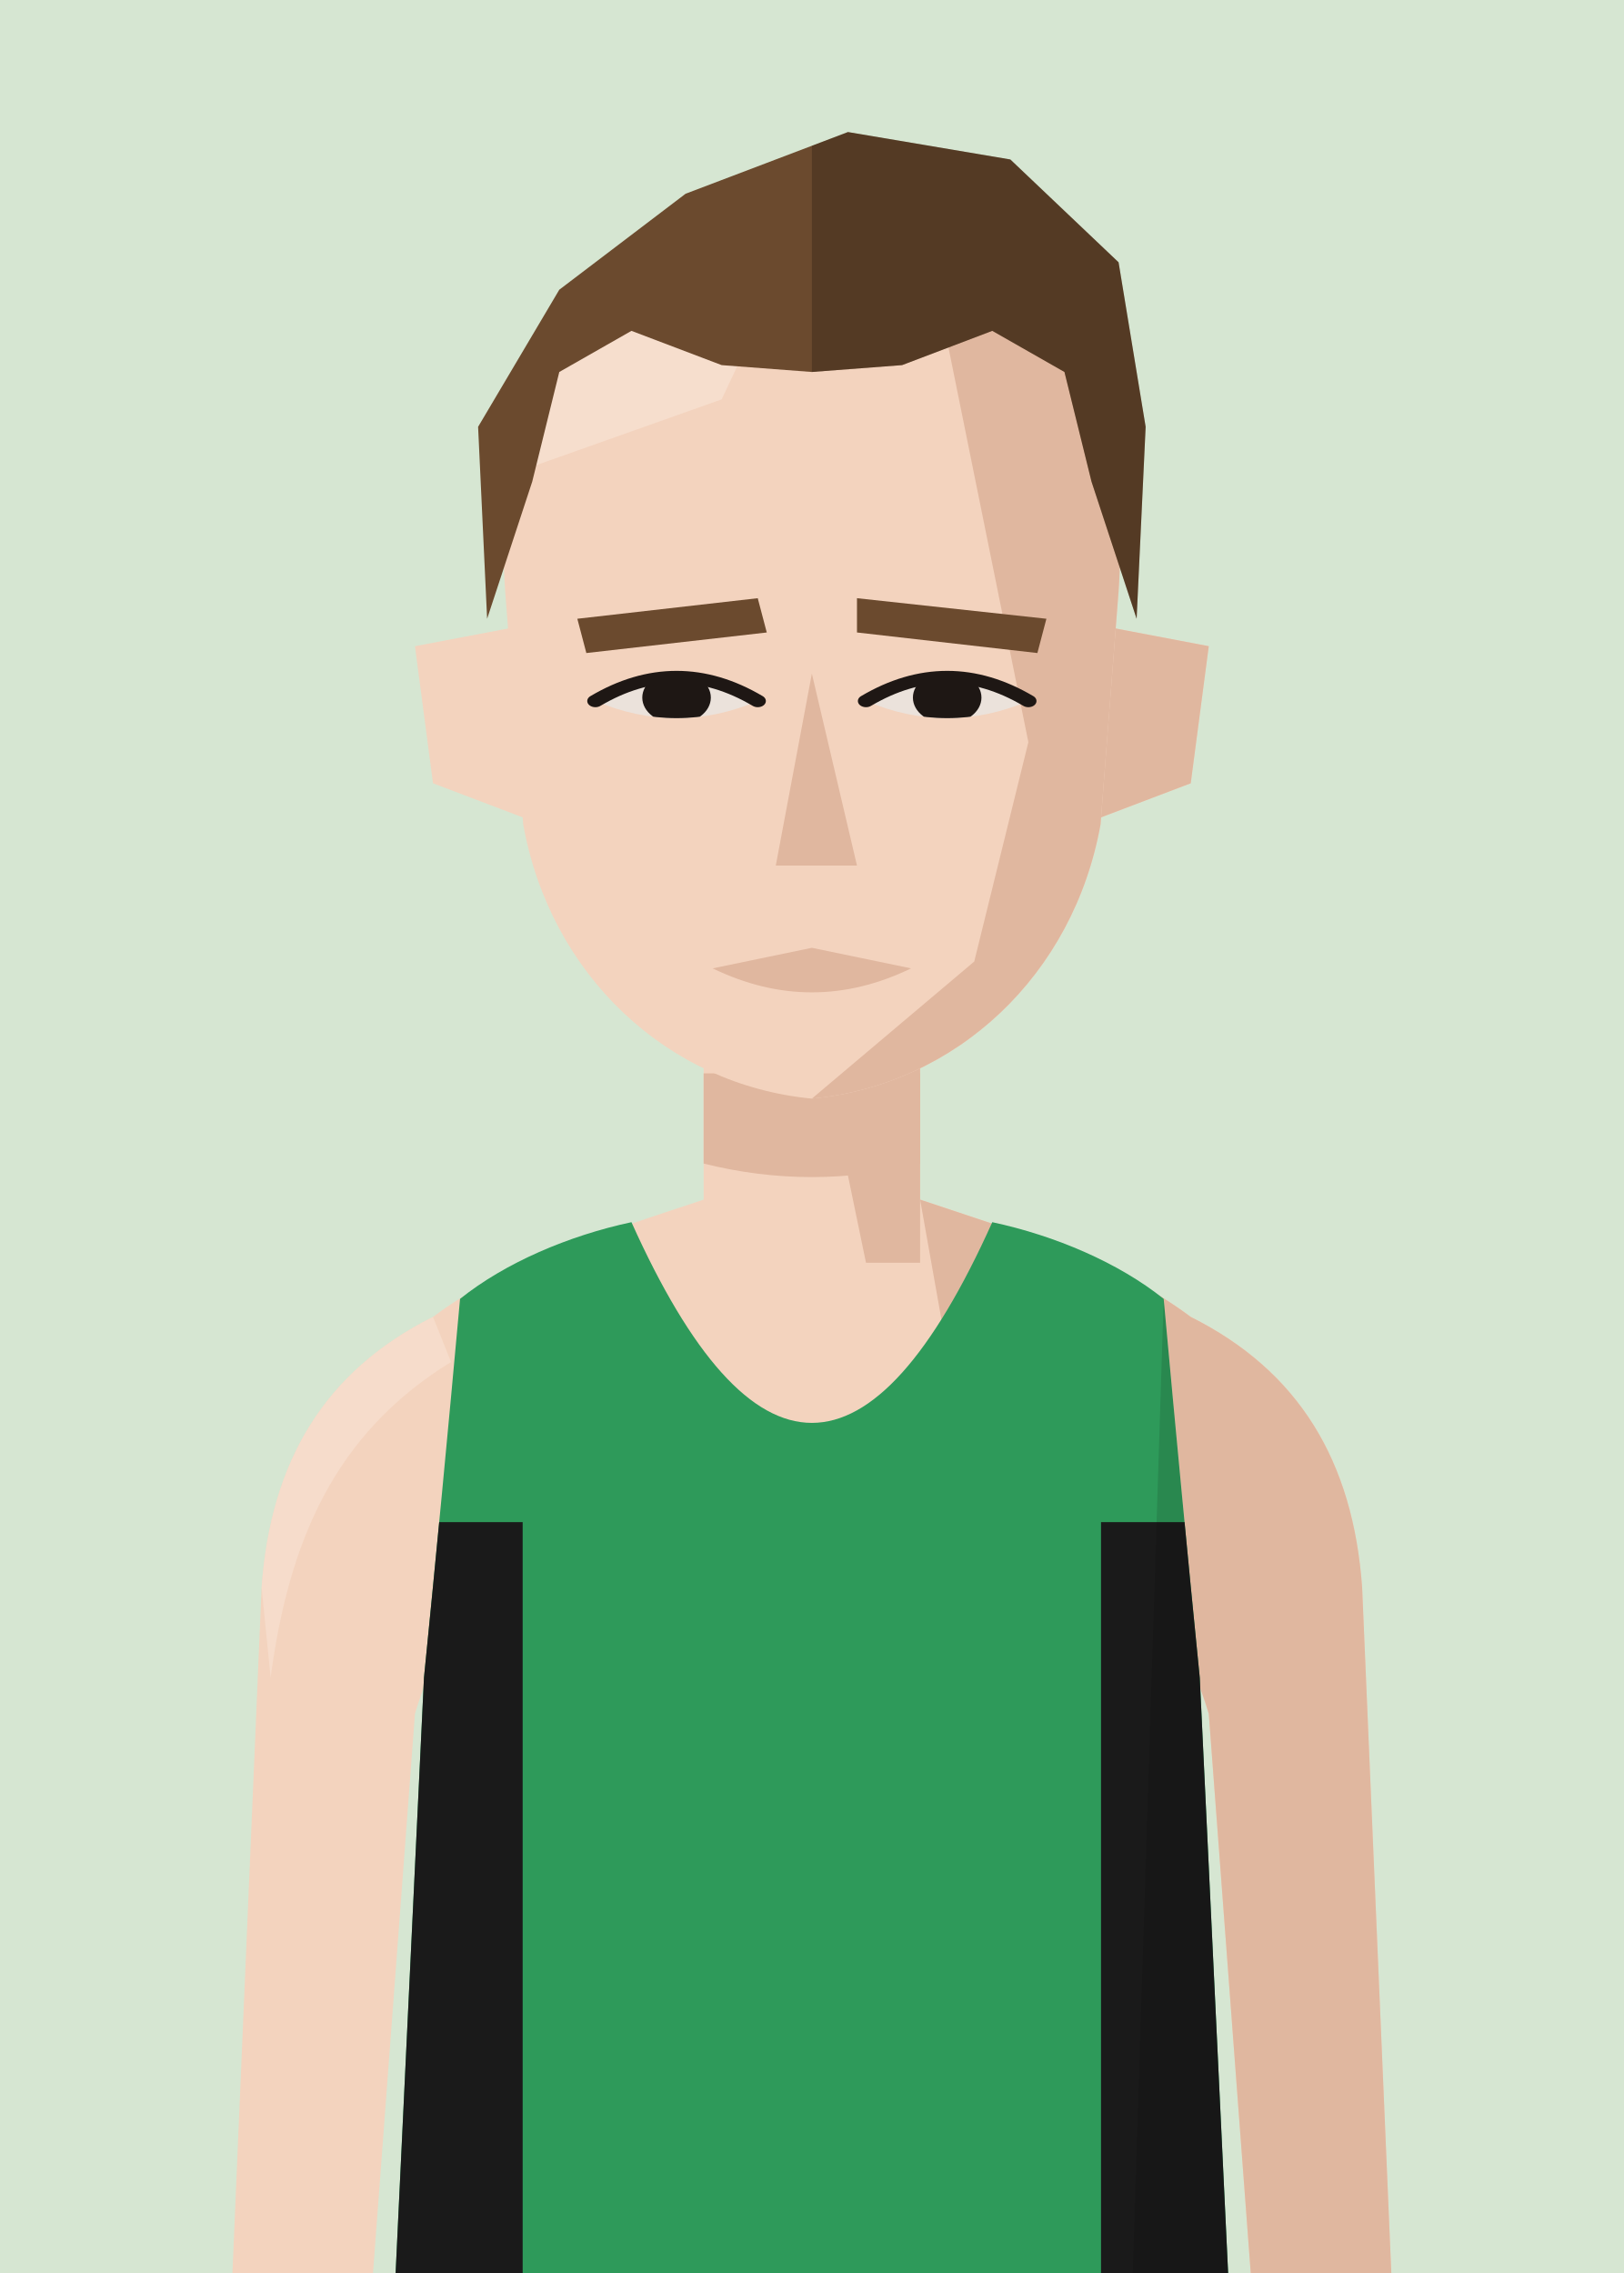
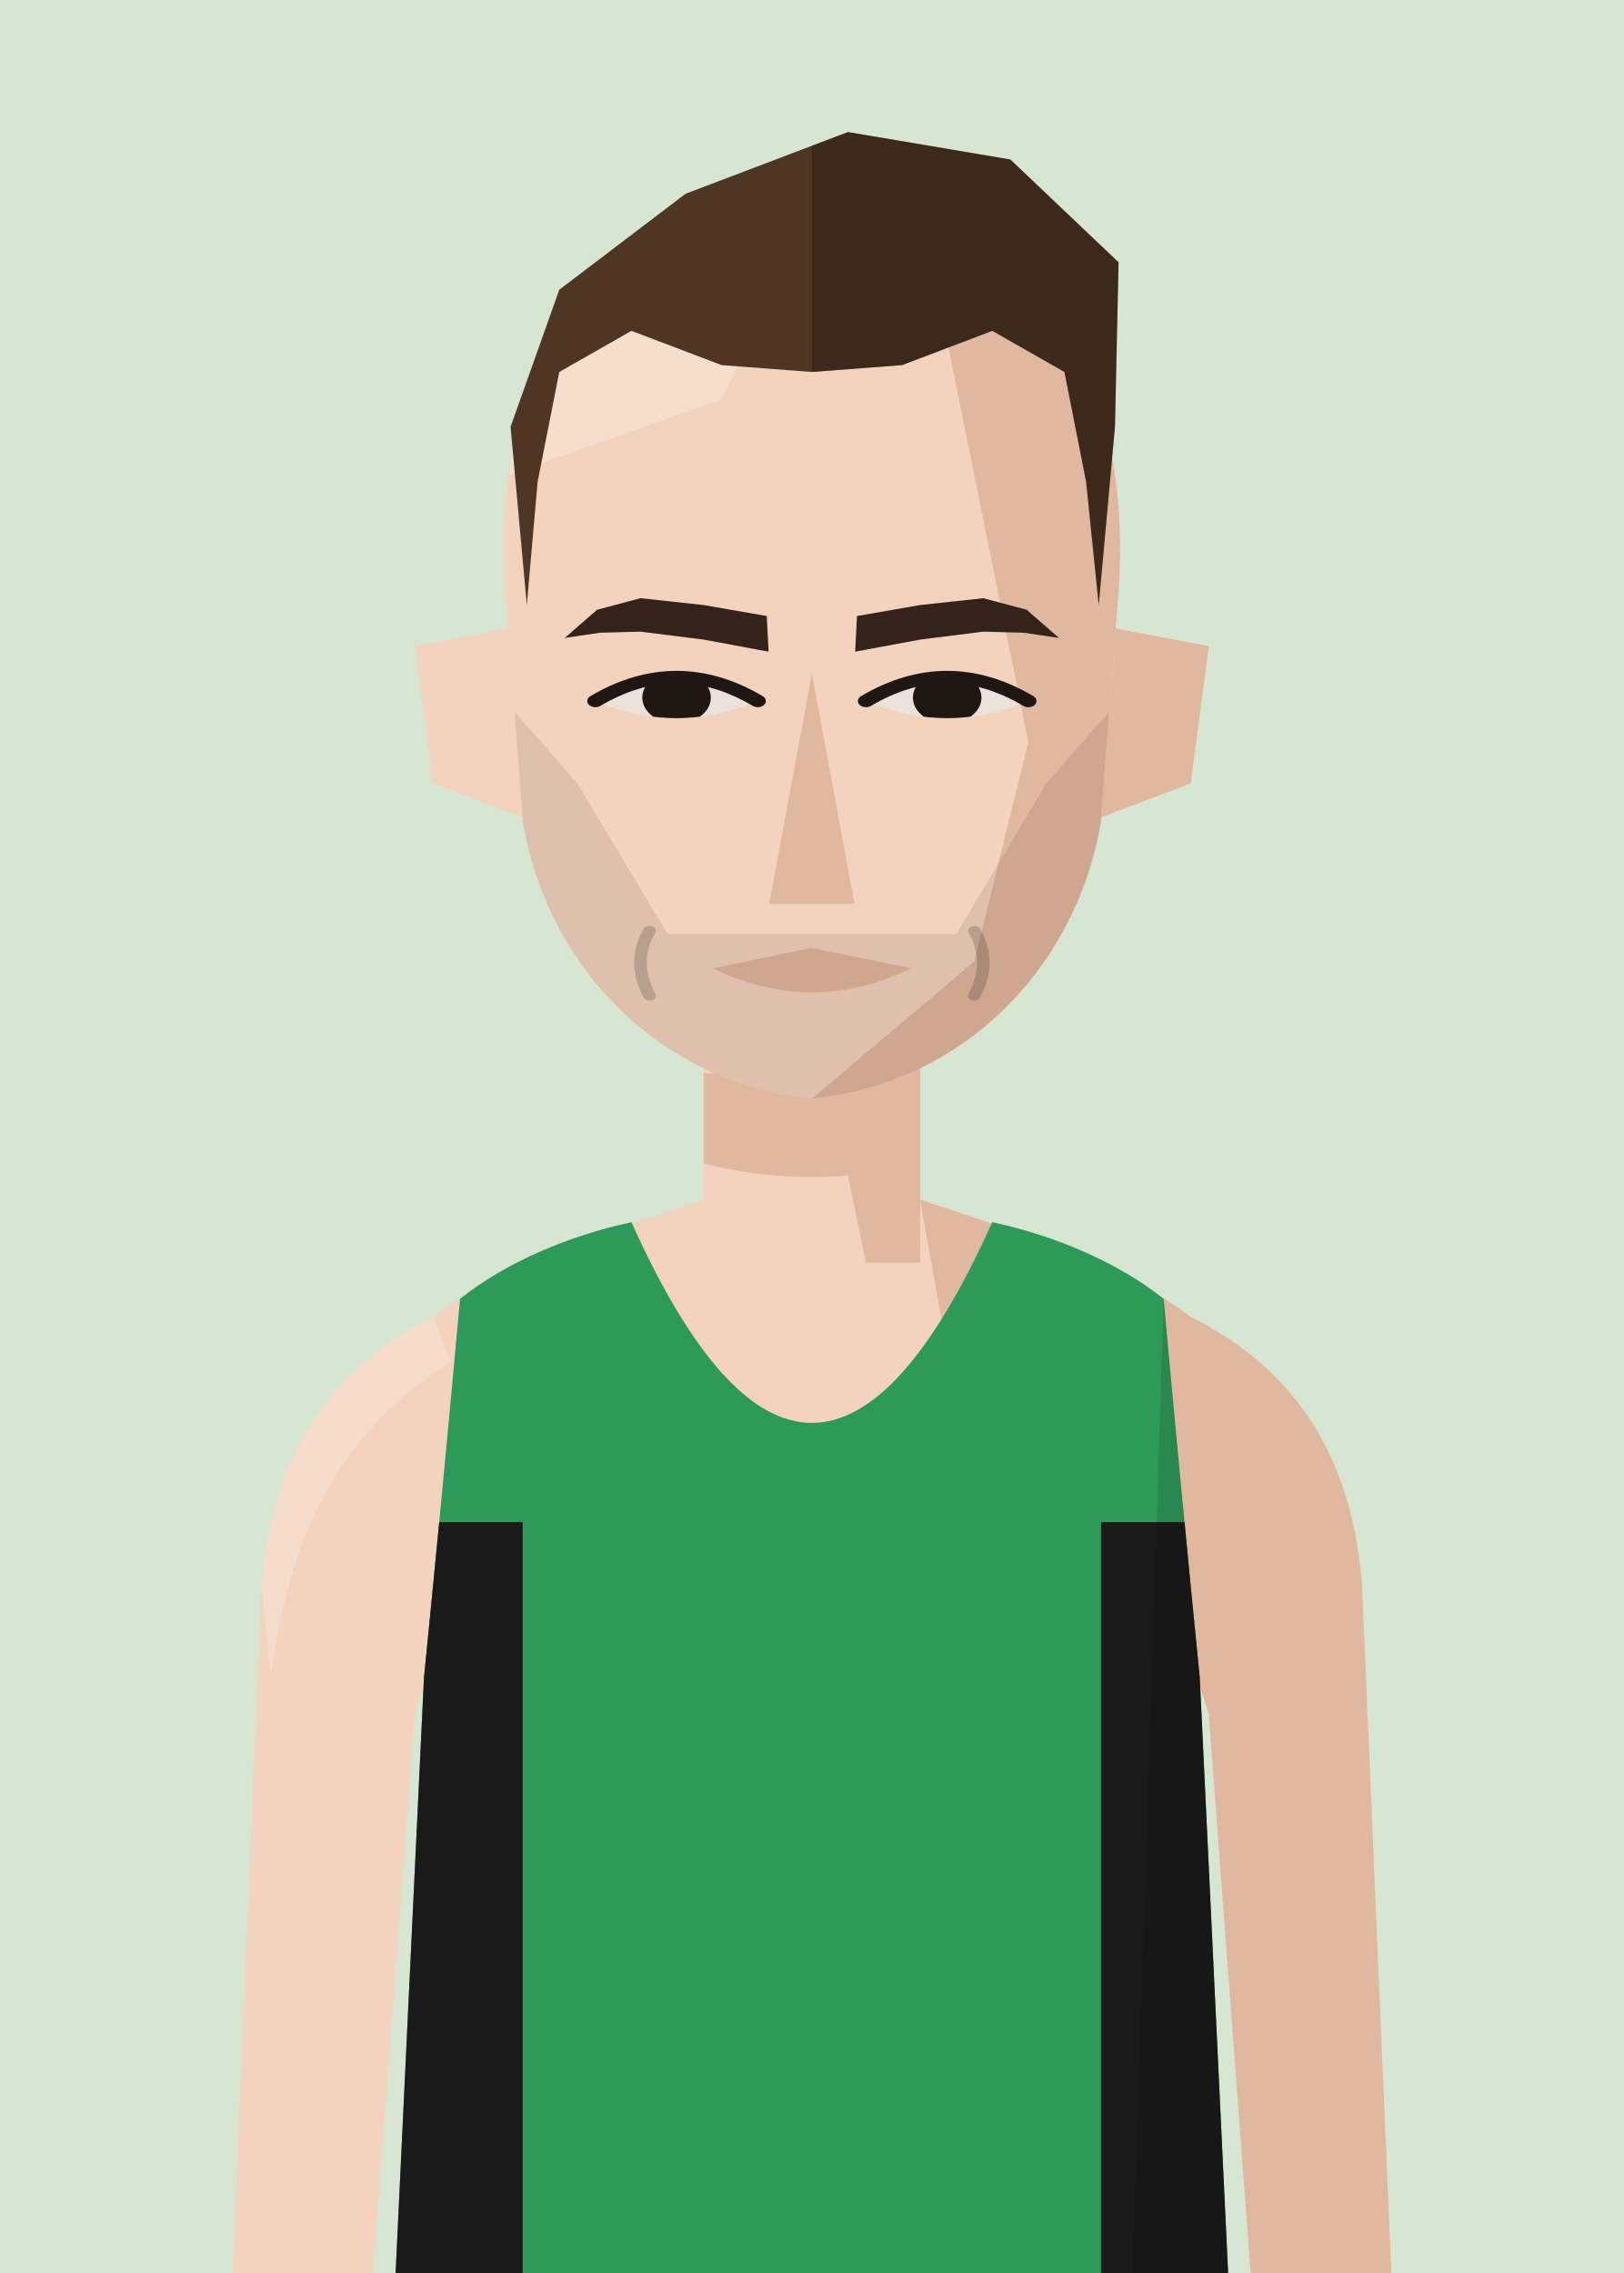
<svg xmlns="http://www.w3.org/2000/svg" viewBox="10 20 180 252">
  <defs>
    <clipPath id="vf">
      <path d="M53,330 L57,246 Q59,226 61,204 C66,200 73,197 80,195.5 Q100,240 120,195.5 C127,197 134,200 139,204 Q141,226 143,246 L147,330 Z" />
    </clipPath>
    <clipPath id="hf">
      <path d="M66,96 C64,58 80,40 100,40 C120,40 136,58 134,96 L132,130 C129,152 116,168 100,170 C84,168 71,152 68,130 Z" />
    </clipPath>
    <clipPath id="rf">
      <rect x="100" y="0" width="100" height="300" />
    </clipPath>
    <clipPath id="ef">
      <path d="M76,112 Q85,105 94,112 Q85,117 76,112 Z" />
      <path d="M106,112 Q115,105 124,112 Q115,117 106,112 Z" />
    </clipPath>
    <clipPath id="cf">
      <rect x="0" y="92" width="200" height="300" />
    </clipPath>
  </defs>
  <rect width="200" height="280" fill="#D6E6D2" />
  <g transform="translate(0,-40)">
    <rect x="88" y="171" width="24" height="37" fill="#F3D3BE" />
    <path d="M88,193 C76,197 66,200 58,206 C46,212 40,222 39,236 L35,330 L50,330 L56,250 Q59,240 64,238 L136,238 Q141,240 144,250 L150,330 L165,330 L161,236 C160,222 154,212 142,206 C134,200 124,197 112,193" fill="#F3D3BE" />
    <g fill="#E0B79F">
      <path d="M112,193 C124,197 134,200 142,206 C154,212 160,222 161,236 L165,330 L150,330 L144,250 Q141,240 136,238 L120,238 Z" />
      <path d="M58,206 C46,212 40,222 39,236 L40,246 C42,231 47,219 60,211 Z" fill="#F8E2D3" opacity=".6" />
      <polygon points="100,171 112,171 112,200 106,200" />
      <path d="M88,179 L112,179 L112,189 Q100,192 88,189 Z" />
    </g>
    <g transform="translate(0,83) scale(1,0.76) translate(0,-40)">
      <g fill="#F3D3BE">
        <path d="M72,100 L56,104 L58,124 L74,132 Z" />
        <path d="M128,100 L144,104 L142,124 L126,132 Z" />
        <path d="M128,100 L144,104 L142,124 L126,132 Z" fill="#E0B79F" />
        <path d="M66,96 C64,58 80,40 100,40 C120,40 136,58 134,96 L132,130 C129,152 116,168 100,170 C84,168 71,152 68,130 Z" />
      </g>
      <g clip-path="url(#hf)">
        <polygon points="112,40 140,40 140,180 100,180 100,170 118,150 124,118 120,92" fill="#E0B79F" />
        <polygon points="60,40 100,40 90,68 60,82" fill="#F8E2D3" opacity=".7" />
      </g>
-       <g fill="#6B4A2E">
-         <polygon points="74,100 94,97 95,102 75,105" />
-         <polygon points="105,97 126,100 125,105 105,102" />
+       <g fill="#33231A">
+         <polygon points="95,99.6 88,98 81,97 76.2,98.68 72.6,102.8 76.5,102.04 81,101.88 88,103.04 95.2,104.8" />
+         <polygon points="105,99.6 112,98 119,97 123.8,98.68 127.4,102.8 123.5,102.04 119,101.88 112,103.04 104.8,104.8" />
      </g>
      <g fill="#EBE2DB">
        <path d="M76,112 Q85,105 94,112 Q85,117 76,112 Z" />
        <path d="M106,112 Q115,105 124,112 Q115,117 106,112 Z" />
      </g>
      <g clip-path="url(#ef)" fill="#1E1714">
        <circle cx="85" cy="111.5" r="3.8" />
        <circle cx="115" cy="111.5" r="3.8" />
      </g>
      <g fill="none" stroke="#1E1714" stroke-width="1.8" stroke-linecap="round">
        <path d="M76,112 Q85,105 94,112" />
        <path d="M106,112 Q115,105 124,112" />
      </g>
-       <polygon points="100,108 105,136 96,136" fill="#E0B79F" />
+       <polygon points="100,108 104.725,141.6 95.275,141.6" fill="#E0B79F" />
      <path d="M89,151 L100,148 L111,151 Q100,158 89,151 Z" fill="#E0B79F" />
-       <g fill="#6B4A2E">
-         <path d="M64,100 L63,72 L72,52 L86,38 L104,29 L122,33 L134,48 L137,72 L136,100 L131,80 L128,64 L120,58 L110,63 L100,64 L90,63 L80,58 L72,64 L69,80 Z" />
+       <g fill="none" stroke="#000" stroke-opacity=".18" stroke-width="1.4" stroke-linecap="round">
+         <path d="M82,145.5 Q80,150 82,155" />
+         <path d="M118,145.5 Q120,150 118,155" />
+       </g>
+       <g clip-path="url(#hf)" fill="#4E3524">
+         <path d="M66,112 L74,124 L84,146 L116,146 L126,124 L134,112 L134,180 L66,180 Z" opacity=".12" />
+       </g>
+       <g fill="#4E3524">
+         <path d="M68.4,98 L66.6,72 L72,52 L86,38 L104,29 L122,33 L134,48 L133.6,72 L131.8,98 L130.4,80 L128,64 L120,58 L110,63 L100,64 L90,63 L80,58 L72,64 L69.6,80 Z" />
        <g clip-path="url(#rf)" fill="#000" opacity=".22">
-           <path d="M64,100 L63,72 L72,52 L86,38 L104,29 L122,33 L134,48 L137,72 L136,100 L131,80 L128,64 L120,58 L110,63 L100,64 L90,63 L80,58 L72,64 L69,80 Z" />
+           <path d="M68.4,98 L66.6,72 L72,52 L86,38 L104,29 L122,33 L134,48 L133.6,72 L131.8,98 L130.4,80 L128,64 L120,58 L110,63 L100,64 L90,63 L80,58 L72,64 L69.6,80 Z" />
        </g>
      </g>
    </g>
    <g clip-path="url(#vf)">
      <path d="M53,330 L57,246 Q59,226 61,204 C66,200 73,197 80,195.5 Q100,240 120,195.5 C127,197 134,200 139,204 Q141,226 143,246 L147,330 Z" fill="#2E9A5A" />
      <g transform="matrix(6.2857 0 0 6.5 37.14 193)">
        <rect x="0" y="5.5" width="4.9" height="14.5" fill="#1a1a1a" />
        <rect x="15.1" y="5.5" width="4.9" height="14.5" fill="#1a1a1a" />
      </g>
      <path d="M139,204 Q141,226 143,246 L147,330 L135,330 Z" fill="#000" opacity="0.12" />
    </g>
  </g>
</svg>
